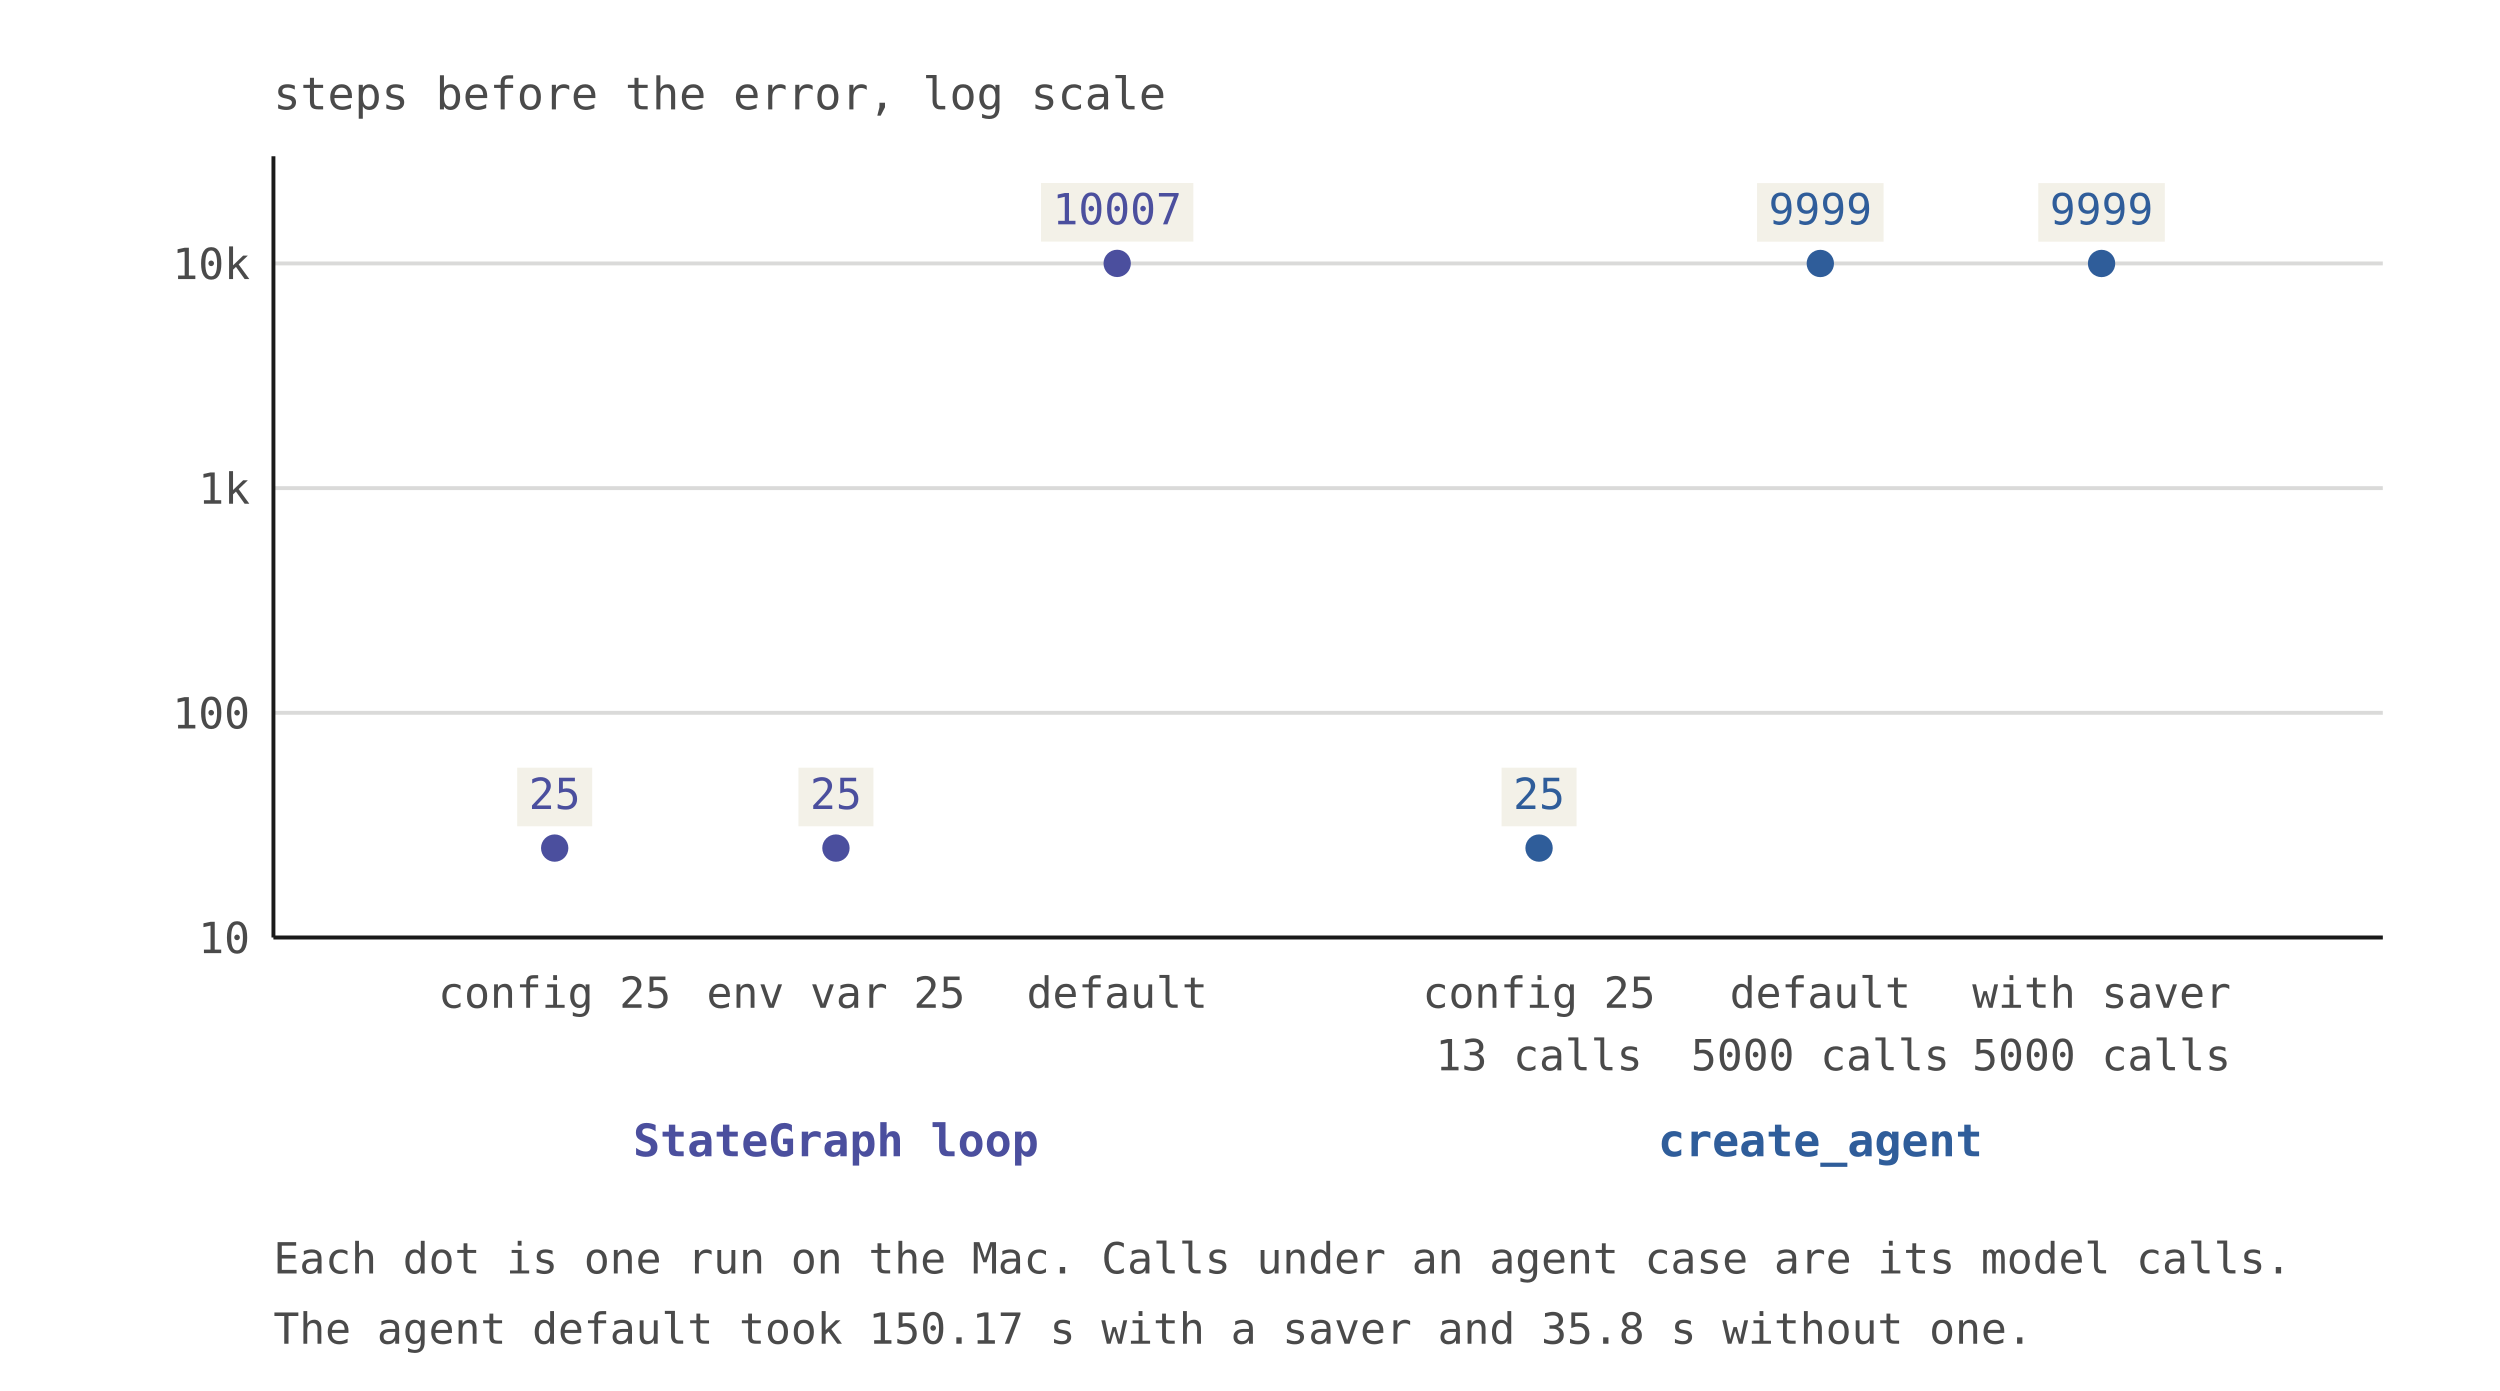
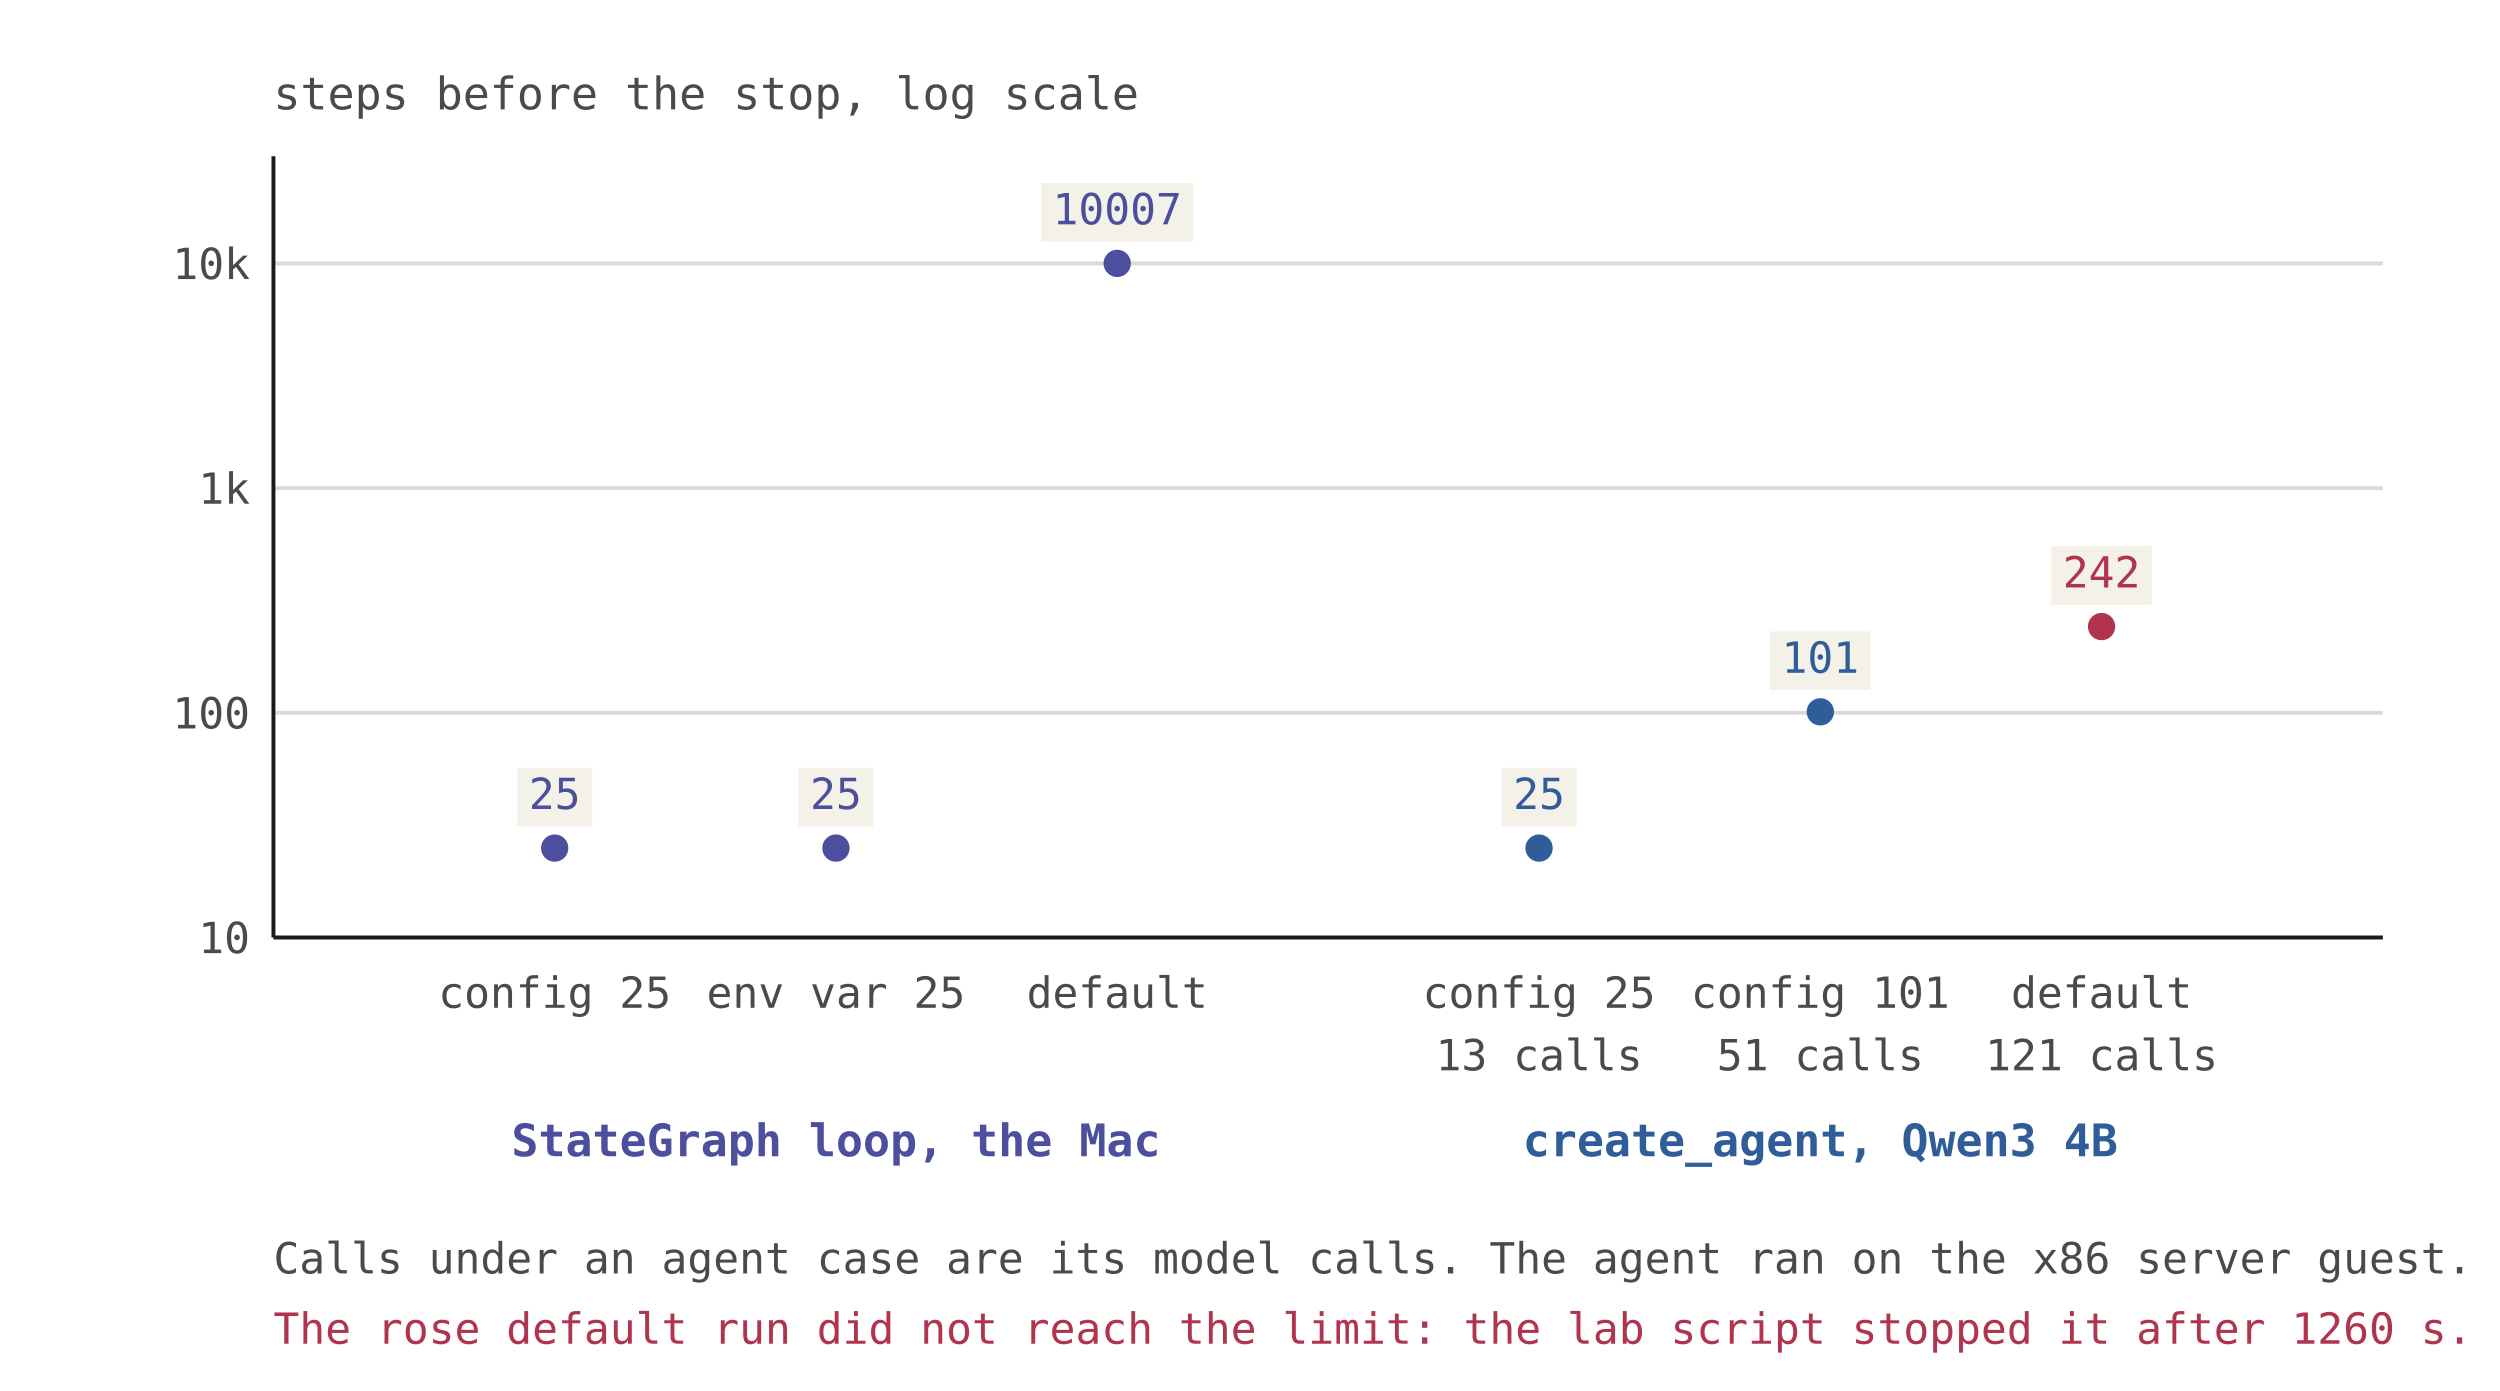
<svg xmlns="http://www.w3.org/2000/svg" viewBox="0 0 640 356" role="img" aria-labelledby="fig-5-8b-title fig-5-8b-desc" font-family="JetBrains Mono, ui-monospace, monospace">
  <line x1="70" y1="240" x2="610" y2="240" stroke="var(--m-ink-mute, #6f6f6a)" stroke-width="1" stroke-opacity="0.25" />
  <text x="64" y="244" font-size="11" text-anchor="end" fill="var(--m-ink-soft, #4a4a4a)">10</text>
  <line x1="70" y1="182.48" x2="610" y2="182.48" stroke="var(--m-ink-mute, #6f6f6a)" stroke-width="1" stroke-opacity="0.25" />
  <text x="64" y="186.48" font-size="11" text-anchor="end" fill="var(--m-ink-soft, #4a4a4a)">100</text>
  <line x1="70" y1="124.96" x2="610" y2="124.96" stroke="var(--m-ink-mute, #6f6f6a)" stroke-width="1" stroke-opacity="0.25" />
  <text x="64" y="128.96" font-size="11" text-anchor="end" fill="var(--m-ink-soft, #4a4a4a)">1k</text>
  <line x1="70" y1="67.44" x2="610" y2="67.44" stroke="var(--m-ink-mute, #6f6f6a)" stroke-width="1" stroke-opacity="0.25" />
  <text x="64" y="71.44" font-size="11" text-anchor="end" fill="var(--m-ink-soft, #4a4a4a)">10k</text>
  <line x1="70" y1="240" x2="610" y2="240" stroke="var(--m-ink, #1a1a1a)" stroke-width="1" />
  <line x1="70" y1="40" x2="70" y2="240" stroke="var(--m-ink, #1a1a1a)" stroke-width="1" />
-   <text x="70" y="28" font-size="11.5" class="m-serif" fill="var(--m-ink-soft, #4a4a4a)">steps before the error, log scale</text>
+   <text x="70" y="28" font-size="11.5" class="m-serif" fill="var(--m-ink-soft, #4a4a4a)">steps before the stop, log scale</text>
  <circle cx="142" cy="217.11" r="3.5" fill="var(--m-indigo-ink, #4b4f9e)" />
  <rect class="m-knock" x="132.4" y="196.53" width="19.2" height="15" fill="var(--m-panel, #f3f1e8)" />
  <text x="142" y="207.11" font-size="11" text-anchor="middle" fill="var(--m-indigo-ink, #4b4f9e)">25</text>
  <text x="142" y="258" font-size="11" text-anchor="middle" fill="var(--m-ink-soft, #4a4a4a)">config 25</text>
  <circle cx="214" cy="217.11" r="3.5" fill="var(--m-indigo-ink, #4b4f9e)" />
  <rect class="m-knock" x="204.4" y="196.53" width="19.2" height="15" fill="var(--m-panel, #f3f1e8)" />
  <text x="214" y="207.11" font-size="11" text-anchor="middle" fill="var(--m-indigo-ink, #4b4f9e)">25</text>
  <text x="214" y="258" font-size="11" text-anchor="middle" fill="var(--m-ink-soft, #4a4a4a)">env var 25</text>
  <circle cx="286" cy="67.43" r="3.5" fill="var(--m-indigo-ink, #4b4f9e)" />
  <rect class="m-knock" x="266.5" y="46.85" width="39" height="15" fill="var(--m-panel, #f3f1e8)" />
  <text x="286" y="57.43" font-size="11" text-anchor="middle" fill="var(--m-indigo-ink, #4b4f9e)">10007</text>
  <text x="286" y="258" font-size="11" text-anchor="middle" fill="var(--m-ink-soft, #4a4a4a)">default</text>
  <circle cx="394" cy="217.11" r="3.5" fill="var(--m-blue-ink, #2f5d9a)" />
  <rect class="m-knock" x="384.4" y="196.53" width="19.2" height="15" fill="var(--m-panel, #f3f1e8)" />
  <text x="394" y="207.11" font-size="11" text-anchor="middle" fill="var(--m-blue-ink, #2f5d9a)">25</text>
  <text x="394" y="258" font-size="11" text-anchor="middle" fill="var(--m-ink-soft, #4a4a4a)">config 25</text>
  <text x="394" y="274" font-size="11" text-anchor="middle" class="m-serif" fill="var(--m-ink-soft, #4a4a4a)">13 calls</text>
-   <circle cx="466" cy="67.45" r="3.5" fill="var(--m-blue-ink, #2f5d9a)" />
-   <rect class="m-knock" x="449.8" y="46.87" width="32.4" height="15" fill="var(--m-panel, #f3f1e8)" />
-   <text x="466" y="57.45" font-size="11" text-anchor="middle" fill="var(--m-blue-ink, #2f5d9a)">9999</text>
-   <text x="466" y="258" font-size="11" text-anchor="middle" fill="var(--m-ink-soft, #4a4a4a)">default</text>
-   <text x="466" y="274" font-size="11" text-anchor="middle" class="m-serif" fill="var(--m-ink-soft, #4a4a4a)">5000 calls</text>
-   <circle cx="538" cy="67.45" r="3.5" fill="var(--m-blue-ink, #2f5d9a)" />
-   <rect class="m-knock" x="521.8" y="46.87" width="32.4" height="15" fill="var(--m-panel, #f3f1e8)" />
-   <text x="538" y="57.45" font-size="11" text-anchor="middle" fill="var(--m-blue-ink, #2f5d9a)">9999</text>
-   <text x="538" y="258" font-size="11" text-anchor="middle" fill="var(--m-ink-soft, #4a4a4a)">with saver</text>
-   <text x="538" y="274" font-size="11" text-anchor="middle" class="m-serif" fill="var(--m-ink-soft, #4a4a4a)">5000 calls</text>
-   <text x="214" y="296" font-size="11.5" text-anchor="middle" font-weight="700" fill="var(--m-indigo-ink, #4b4f9e)">StateGraph loop</text>
-   <text x="466" y="296" font-size="11.5" text-anchor="middle" font-weight="700" fill="var(--m-blue-ink, #2f5d9a)">create_agent</text>
-   <text x="70" y="326" font-size="11" class="m-serif" fill="var(--m-ink-soft, #4a4a4a)">Each dot is one run on the Mac. Calls under an agent case are its model calls.</text>
-   <text x="70" y="344" font-size="11" class="m-serif" fill="var(--m-ink-soft, #4a4a4a)">The agent default took 150.17 s with a saver and 35.8 s without one.</text>
+   <circle cx="466" cy="182.23" r="3.5" fill="var(--m-blue-ink, #2f5d9a)" />
+   <rect class="m-knock" x="453.1" y="161.65" width="25.8" height="15" fill="var(--m-panel, #f3f1e8)" />
+   <text x="466" y="172.23" font-size="11" text-anchor="middle" fill="var(--m-blue-ink, #2f5d9a)">101</text>
+   <text x="466" y="258" font-size="11" text-anchor="middle" fill="var(--m-ink-soft, #4a4a4a)">config 101</text>
+   <text x="466" y="274" font-size="11" text-anchor="middle" class="m-serif" fill="var(--m-ink-soft, #4a4a4a)">51 calls</text>
+   <circle cx="538" cy="160.4" r="3.5" fill="var(--m-rose-ink, #b0344d)" />
+   <rect class="m-knock" x="525.1" y="139.82" width="25.8" height="15" fill="var(--m-panel, #f3f1e8)" />
+   <text x="538" y="150.4" font-size="11" text-anchor="middle" fill="var(--m-rose-ink, #b0344d)">242</text>
+   <text x="538" y="258" font-size="11" text-anchor="middle" fill="var(--m-ink-soft, #4a4a4a)">default</text>
+   <text x="538" y="274" font-size="11" text-anchor="middle" class="m-serif" fill="var(--m-ink-soft, #4a4a4a)">121 calls</text>
+   <text x="214" y="296" font-size="11.5" text-anchor="middle" font-weight="700" fill="var(--m-indigo-ink, #4b4f9e)">StateGraph loop, the Mac</text>
+   <text x="466" y="296" font-size="11.5" text-anchor="middle" font-weight="700" fill="var(--m-blue-ink, #2f5d9a)">create_agent, Qwen3 4B</text>
+   <text x="70" y="326" font-size="11" class="m-serif" fill="var(--m-ink-soft, #4a4a4a)">Calls under an agent case are its model calls. The agent ran on the x86 server guest.</text>
+   <text x="70" y="344" font-size="11" class="m-serif" fill="var(--m-rose-ink, #b0344d)">The rose default run did not reach the limit: the lab script stopped it after 1260 s.</text>
</svg>
